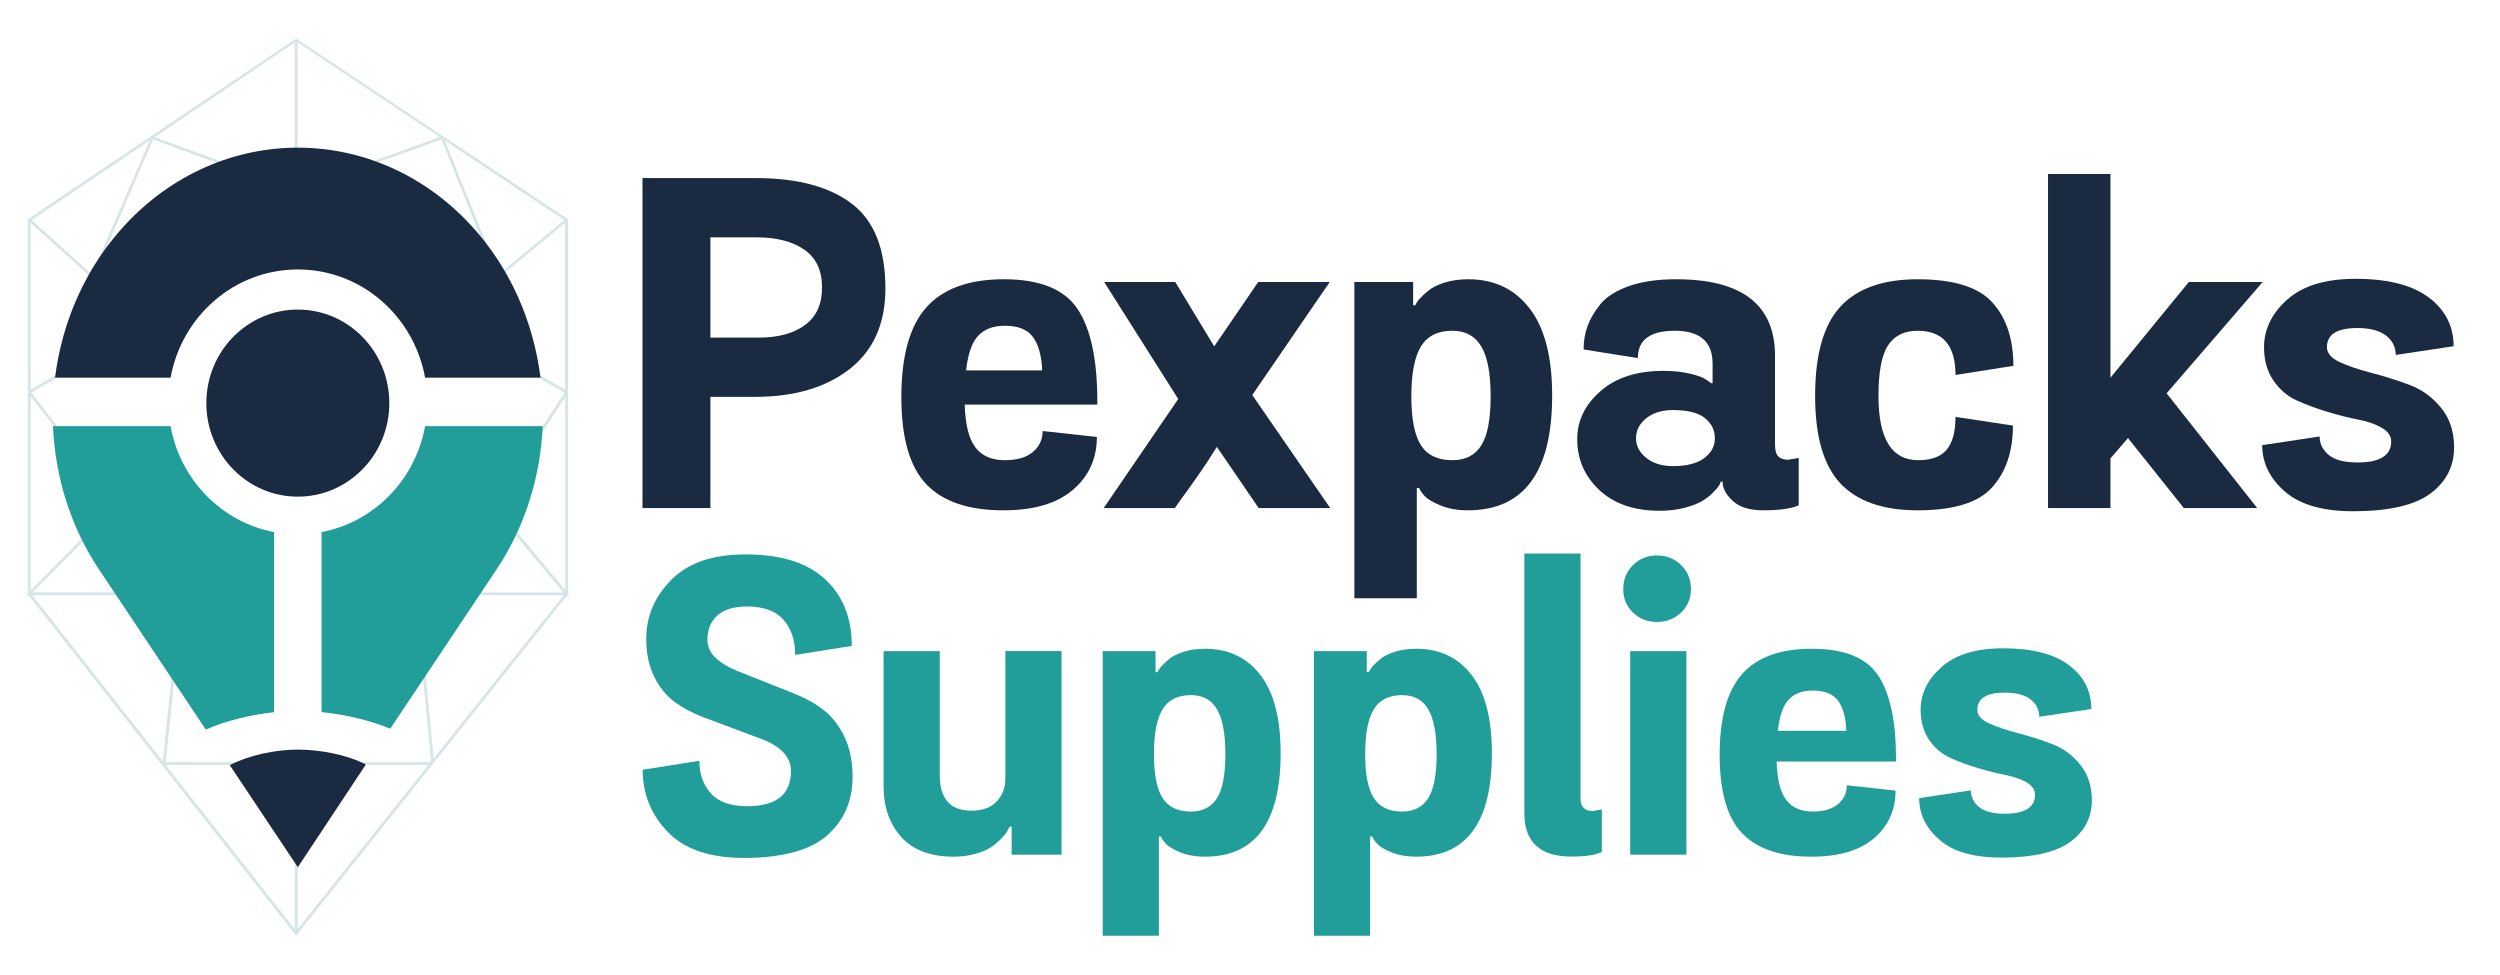
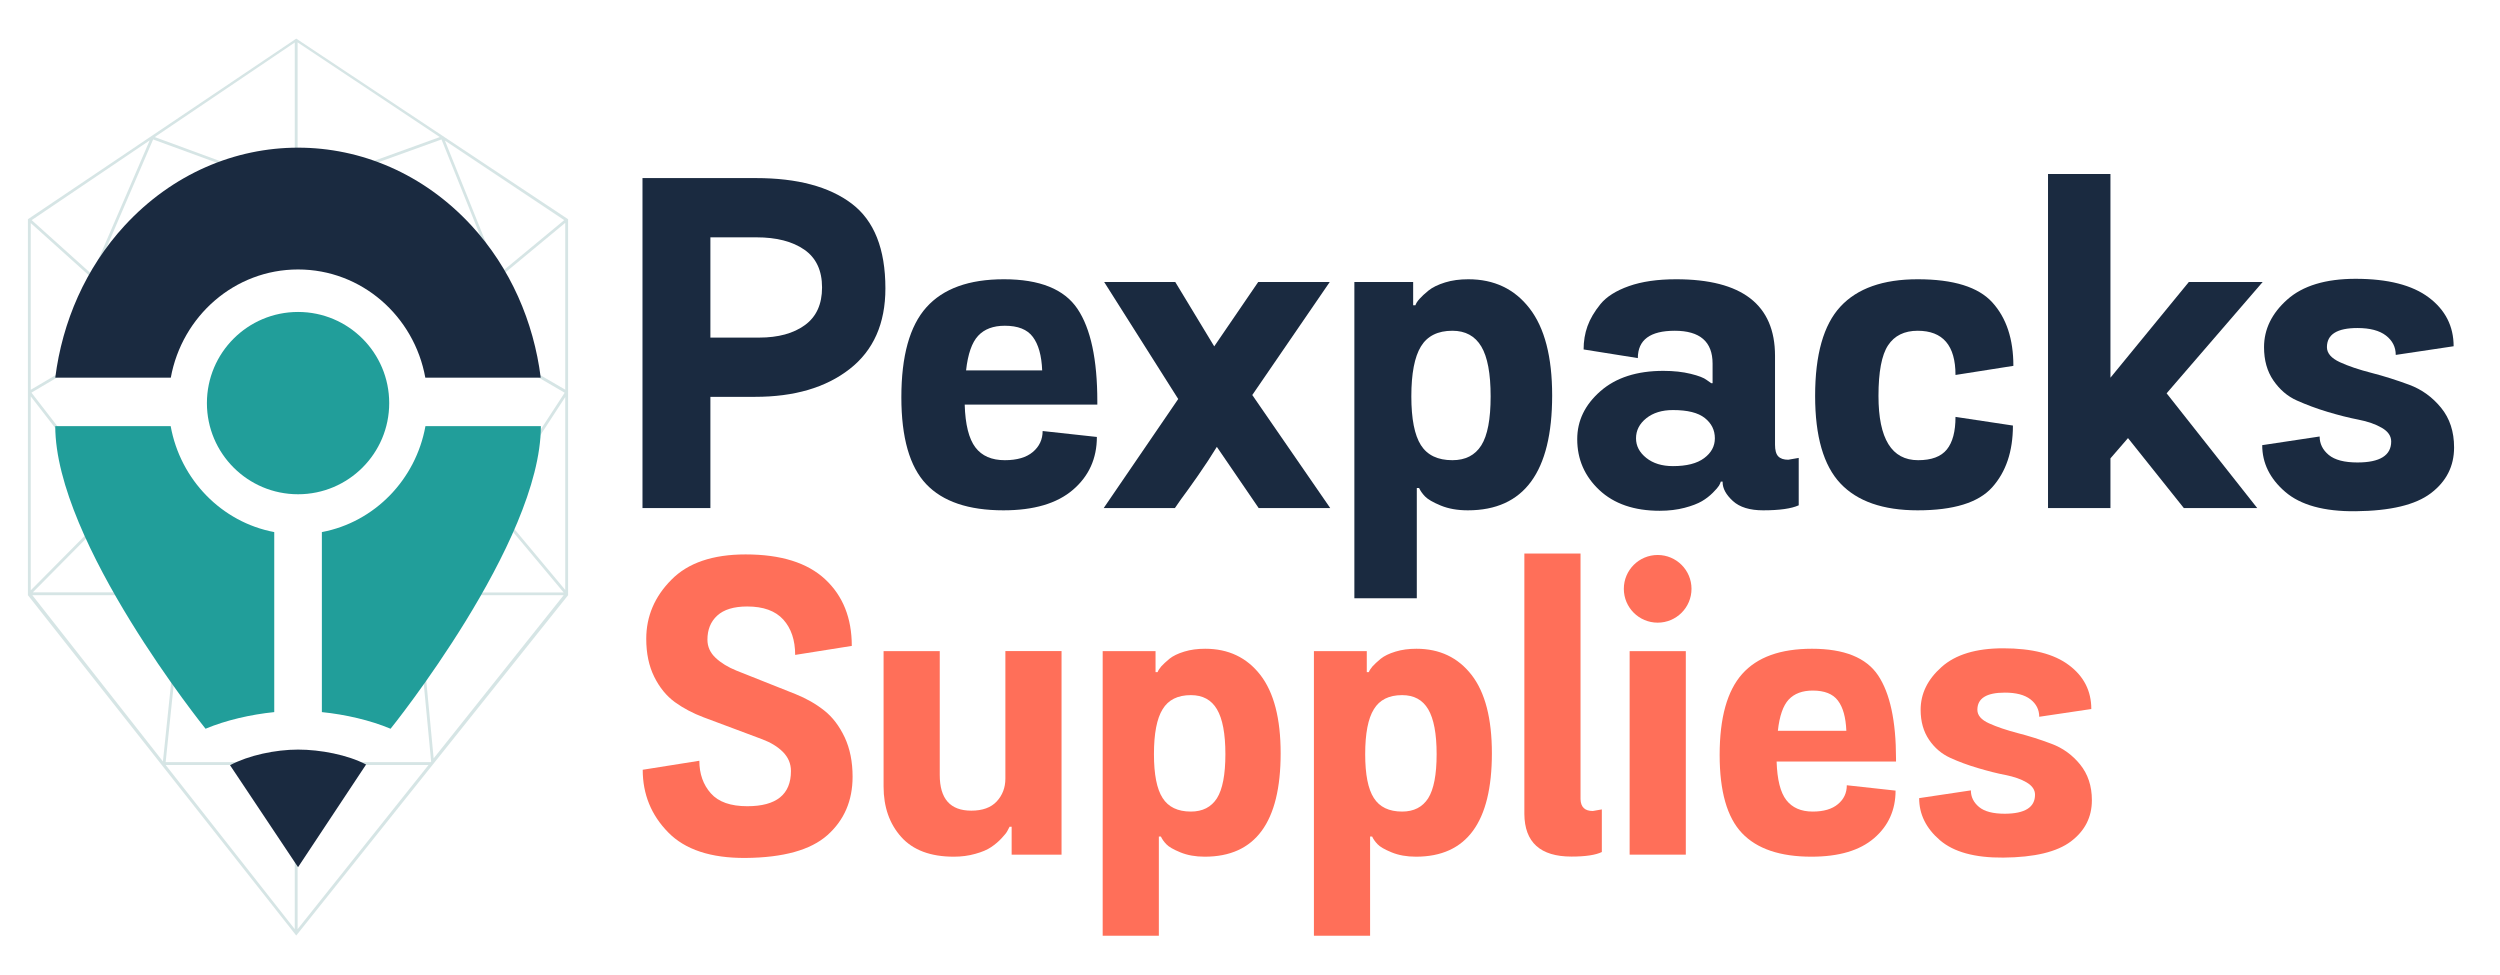
<svg xmlns="http://www.w3.org/2000/svg" version="1.1" id="Layer_1" x="0px" y="0px" viewBox="0 0 219.42 85.5" style="enable-background:new 0 0 219.42 85.5;" xml:space="preserve">
  <style type="text/css">
	.st0{fill:#D6E5E5;}
- 	.st1{fill:#1A2A40;}
- 	.st2{fill:#219E9A;}
+ 	.st1{fill:#219E9A;}
+ 	.st2{fill:#1A2A40;}
+ 	.st3{fill:#FF6F59;}
</style>
-   <path class="st0" d="M49.79,52.24H50l-0.14-0.17V19.24L25.99,3.39L2.5,19.2l-0.06,0.04v32.83l-0.17,0.18h0.24l23.48,29.87  L49.79,52.24z M38.06,66.56L36.7,52.24h12.77L38.06,66.56z M37.8,66.89H14.54l1.55-14.9H2.87l7.54-7.62l-7.66-9.91l23.23-13.71  l23.56,13.72l-6.46,9.91l6.37,7.62H36.42l1.41,14.85L37.8,66.89z M25.87,81.55L14.54,67.14h11.33V81.55z M43.41,44.36l6.2-9.51  v16.93L43.41,44.36z M25.99,20.46L2.7,34.21V19.58l5.46,4.91l5.28-12.25l12.55,4.6l12.75-4.6l4.92,12.24l5.94-4.92v14.64  L25.99,20.46z M26.12,3.72l12.48,8.31l-12.48,4.51V3.72z M2.78,19.32l10.36-7L8.07,24.08L2.78,19.32z M13.57,12.03l12.29-8.3v12.82  L13.57,12.03z M39.05,12.34l10.47,6.98l-5.75,4.76L39.05,12.34z M2.7,34.79l7.39,9.56L2.7,51.81V34.79z M15.81,52.24l-1.52,14.58  L2.83,52.24H15.81z M26.12,81.55V67.14H37.6L26.12,81.55z" />
-   <path class="st1" d="M56.39,15.63h9.96c3.63,0,6.43,0.75,8.4,2.24c1.97,1.49,2.96,3.97,2.96,7.44c0,3.09-1.05,5.45-3.14,7.08  c-2.09,1.63-4.86,2.44-8.3,2.44h-3.92v9.76h-5.96V15.63z M66.39,20.83h-4.04v8.8h4.28c1.68,0,3.02-0.37,4.02-1.1  c1-0.73,1.5-1.83,1.5-3.3c0-1.49-0.52-2.6-1.56-3.32C69.55,21.19,68.15,20.83,66.39,20.83z" />
-   <path class="st1" d="M91.51,37.83l4.76,0.52c0,1.89-0.7,3.44-2.1,4.64c-1.4,1.2-3.43,1.8-6.1,1.8c-3.07,0-5.33-0.77-6.78-2.3  c-1.45-1.53-2.18-4.07-2.18-7.62c0-3.63,0.73-6.26,2.2-7.9c1.47-1.64,3.73-2.46,6.8-2.46c3.15,0,5.3,0.87,6.46,2.6  c1.16,1.73,1.74,4.44,1.74,8.12v0.28H84.67c0.05,1.76,0.37,3.01,0.94,3.76c0.57,0.75,1.43,1.12,2.58,1.12  c1.07,0,1.89-0.24,2.46-0.72C91.22,39.19,91.51,38.57,91.51,37.83z M88.19,28.59c-1.01,0-1.79,0.29-2.34,0.88  c-0.55,0.59-0.9,1.6-1.06,3.04h6.68c-0.05-1.31-0.33-2.29-0.82-2.94C90.16,28.91,89.34,28.59,88.19,28.59z" />
-   <path class="st1" d="M103.12,44.59h-6.25l6.54-9.57l-6.5-10.27h6.24l3.42,5.65l3.86-5.65h6.28l-6.8,9.92l6.84,9.92h-6.28l-3.67-5.37  c-0.49,0.8-1.04,1.64-1.66,2.53c-0.62,0.89-1.12,1.58-1.5,2.09L103.12,44.59z" />
-   <path class="st1" d="M124.35,52.51h-5.48V24.75h5.16v2.04h0.2c0.05-0.16,0.17-0.35,0.36-0.56c0.19-0.21,0.45-0.46,0.8-0.74  c0.35-0.28,0.83-0.51,1.44-0.7c0.61-0.19,1.29-0.28,2.04-0.28c2.27,0,4.06,0.85,5.38,2.56c1.32,1.71,1.98,4.25,1.98,7.64  c0,6.72-2.47,10.08-7.4,10.08c-0.91,0-1.7-0.14-2.38-0.42c-0.68-0.28-1.14-0.55-1.38-0.8c-0.24-0.25-0.41-0.5-0.52-0.74h-0.2V52.51z   M123.87,34.79c0,1.97,0.28,3.4,0.84,4.28s1.48,1.32,2.76,1.32c1.15,0,1.99-0.43,2.54-1.3c0.55-0.87,0.82-2.3,0.82-4.3  s-0.27-3.46-0.82-4.38c-0.55-0.92-1.39-1.38-2.54-1.38c-1.28,0-2.2,0.46-2.76,1.38C124.15,31.33,123.87,32.79,123.87,34.79z" />
-   <path class="st1" d="M150.19,33.63h0.12v-1.72c0-1.92-1.11-2.88-3.32-2.88c-2.16,0-3.24,0.8-3.24,2.4l-4.76-0.76  c0-0.72,0.11-1.4,0.34-2.04s0.61-1.29,1.14-1.94c0.53-0.65,1.37-1.18,2.5-1.58c1.13-0.4,2.51-0.6,4.14-0.6  c5.79,0,8.68,2.24,8.68,6.72v7.8c0,0.48,0.09,0.82,0.28,1.02c0.19,0.2,0.48,0.3,0.88,0.3l0.92-0.16v4.16  c-0.64,0.29-1.68,0.44-3.12,0.44c-1.17,0-2.06-0.27-2.66-0.82c-0.6-0.55-0.9-1.1-0.9-1.66v-0.04h-0.16  c-0.03,0.11-0.08,0.23-0.16,0.36c-0.08,0.13-0.26,0.34-0.54,0.62c-0.28,0.28-0.6,0.53-0.96,0.74c-0.36,0.21-0.87,0.41-1.52,0.58  c-0.65,0.17-1.38,0.26-2.18,0.26c-2.24,0-4.01-0.61-5.3-1.82c-1.29-1.21-1.94-2.7-1.94-4.46c0-1.63,0.68-3.03,2.04-4.22  s3.2-1.78,5.52-1.78c0.91,0,1.71,0.09,2.4,0.26c0.69,0.17,1.16,0.35,1.4,0.54L150.19,33.63z M146.83,40.91c1.2,0,2.11-0.23,2.74-0.7  c0.63-0.47,0.94-1.05,0.94-1.74c0-0.72-0.29-1.31-0.88-1.78c-0.59-0.47-1.52-0.7-2.8-0.7c-0.96,0-1.74,0.24-2.34,0.72  s-0.9,1.07-0.9,1.76c0,0.67,0.3,1.24,0.9,1.72S145.87,40.91,146.83,40.91z" />
-   <path class="st1" d="M171.63,36.59l5.04,0.76c0,2.27-0.61,4.07-1.82,5.42c-1.21,1.35-3.39,2.02-6.54,2.02  c-3.04,0-5.3-0.79-6.78-2.36c-1.48-1.57-2.22-4.13-2.22-7.68c0-3.63,0.74-6.24,2.22-7.84c1.48-1.6,3.74-2.4,6.78-2.4  c3.15,0,5.33,0.68,6.56,2.04s1.84,3.21,1.84,5.56l-5.08,0.8c0-2.59-1.11-3.88-3.32-3.88c-1.17,0-2.04,0.43-2.6,1.28  s-0.84,2.33-0.84,4.44c0,3.76,1.16,5.64,3.48,5.64c1.17,0,2.01-0.31,2.52-0.94C171.38,38.82,171.63,37.87,171.63,36.59z" />
-   <path class="st1" d="M198.11,44.59h-6.44l-4.9-6.14l-1.54,1.78v4.36h-5.48V15.27h5.48v17.88l6.88-8.4h6.48l-8.43,9.77L198.11,44.59z  " />
-   <path class="st1" d="M209.87,38.75c0-0.48-0.27-0.88-0.82-1.2c-0.55-0.32-1.23-0.56-2.06-0.72c-0.83-0.16-1.73-0.39-2.7-0.68  c-0.97-0.29-1.87-0.63-2.7-1c-0.83-0.37-1.51-0.96-2.06-1.76c-0.55-0.8-0.82-1.77-0.82-2.92c0-1.57,0.68-2.97,2.04-4.18  c1.36-1.21,3.36-1.82,6-1.82c2.83,0,4.97,0.55,6.42,1.64c1.45,1.09,2.18,2.52,2.18,4.28l-5.08,0.76c0-0.69-0.29-1.26-0.86-1.7  c-0.57-0.44-1.41-0.66-2.5-0.66c-1.79,0-2.68,0.56-2.68,1.68c0,0.53,0.38,0.97,1.14,1.32c0.76,0.35,1.69,0.66,2.78,0.94  c1.09,0.28,2.19,0.63,3.3,1.04c1.11,0.41,2.04,1.09,2.8,2.02c0.76,0.93,1.14,2.09,1.14,3.48c0,1.65-0.68,2.99-2.04,4.02  c-1.36,1.03-3.56,1.55-6.6,1.58c-2.77,0.03-4.83-0.54-6.18-1.7c-1.35-1.16-2.02-2.53-2.02-4.1l5.04-0.76c0,0.64,0.27,1.18,0.8,1.62  c0.53,0.44,1.37,0.66,2.52,0.66C208.88,40.59,209.87,39.97,209.87,38.75z" />
-   <path class="st2" d="M69.42,67.67c0-0.65-0.24-1.2-0.7-1.67c-0.47-0.47-1.08-0.84-1.83-1.12s-1.56-0.58-2.43-0.91  c-0.87-0.32-1.77-0.66-2.7-1.01c-0.93-0.35-1.77-0.79-2.52-1.33c-0.74-0.54-1.35-1.28-1.82-2.23c-0.47-0.95-0.7-2.06-0.7-3.33  c0-1.97,0.73-3.7,2.2-5.18c1.46-1.49,3.64-2.23,6.52-2.23c3.1,0,5.42,0.73,6.98,2.18s2.34,3.4,2.34,5.85l-4.97,0.79  c0-1.3-0.35-2.33-1.04-3.1c-0.7-0.77-1.75-1.15-3.17-1.15c-1.18,0-2.05,0.27-2.63,0.8c-0.58,0.53-0.86,1.24-0.86,2.11  c0,0.62,0.24,1.15,0.72,1.6c0.48,0.45,1.09,0.82,1.83,1.12c0.75,0.3,1.56,0.62,2.44,0.97c0.88,0.35,1.79,0.71,2.74,1.09  c0.95,0.38,1.79,0.86,2.52,1.44c0.74,0.58,1.33,1.37,1.8,2.36c0.46,0.99,0.69,2.14,0.69,3.45c0,2.11-0.74,3.82-2.21,5.13  c-1.48,1.31-3.87,1.97-7.18,2c-3.05,0.02-5.32-0.73-6.8-2.25c-1.49-1.52-2.23-3.35-2.23-5.49l4.97-0.79c0,1.15,0.34,2.11,1.01,2.86  c0.67,0.76,1.74,1.13,3.2,1.13C68.14,70.76,69.42,69.73,69.42,67.67z" />
-   <path class="st2" d="M93.18,75.01h-4.39v-2.45h-0.18c-0.05,0.1-0.11,0.22-0.2,0.38c-0.08,0.16-0.26,0.37-0.52,0.65  c-0.26,0.28-0.56,0.53-0.9,0.76c-0.34,0.23-0.8,0.43-1.39,0.59c-0.59,0.17-1.22,0.25-1.89,0.25c-2.04,0-3.58-0.58-4.61-1.73  c-1.03-1.15-1.55-2.63-1.55-4.43V57.15h4.93v10.87c0,2.09,0.92,3.13,2.77,3.13c0.98,0,1.73-0.27,2.23-0.81s0.76-1.21,0.76-2v-11.2  h4.93V75.01z" />
-   <path class="st2" d="M101.71,82.13h-4.93V57.15h4.64v1.84h0.18c0.05-0.14,0.16-0.31,0.32-0.5c0.17-0.19,0.41-0.41,0.72-0.67  c0.31-0.25,0.74-0.46,1.3-0.63c0.55-0.17,1.16-0.25,1.84-0.25c2.04,0,3.65,0.77,4.84,2.3c1.19,1.54,1.78,3.83,1.78,6.88  c0,6.05-2.22,9.07-6.66,9.07c-0.82,0-1.53-0.13-2.14-0.38c-0.61-0.25-1.03-0.49-1.24-0.72c-0.22-0.23-0.37-0.45-0.47-0.67h-0.18  V82.13z M101.28,66.19c0,1.78,0.25,3.06,0.76,3.85c0.5,0.79,1.33,1.19,2.48,1.19c1.03,0,1.79-0.39,2.29-1.17  c0.49-0.78,0.74-2.07,0.74-3.87c0-1.8-0.25-3.11-0.74-3.94c-0.49-0.83-1.25-1.24-2.29-1.24c-1.15,0-1.98,0.41-2.48,1.24  C101.53,63.07,101.28,64.39,101.28,66.19z" />
-   <path class="st2" d="M120.25,82.13h-4.93V57.15h4.64v1.84h0.18c0.05-0.14,0.16-0.31,0.32-0.5c0.17-0.19,0.41-0.41,0.72-0.67  c0.31-0.25,0.74-0.46,1.3-0.63c0.55-0.17,1.16-0.25,1.84-0.25c2.04,0,3.65,0.77,4.84,2.3c1.19,1.54,1.78,3.83,1.78,6.88  c0,6.05-2.22,9.07-6.66,9.07c-0.82,0-1.53-0.13-2.14-0.38c-0.61-0.25-1.03-0.49-1.24-0.72c-0.22-0.23-0.37-0.45-0.47-0.67h-0.18  V82.13z M119.82,66.19c0,1.78,0.25,3.06,0.76,3.85c0.5,0.79,1.33,1.19,2.48,1.19c1.03,0,1.79-0.39,2.29-1.17  c0.49-0.78,0.74-2.07,0.74-3.87c0-1.8-0.25-3.11-0.74-3.94c-0.49-0.83-1.25-1.24-2.29-1.24c-1.15,0-1.98,0.41-2.48,1.24  C120.07,63.07,119.82,64.39,119.82,66.19z" />
-   <path class="st2" d="M133.79,48.58h4.93v21.56c0.02,0.7,0.38,1.04,1.08,1.04l0.79-0.14v3.74c-0.53,0.26-1.42,0.4-2.66,0.4  c-2.74,0-4.12-1.25-4.14-3.74V48.58z" />
-   <path class="st2" d="M142.47,51.71c0-0.84,0.28-1.54,0.85-2.11c0.56-0.56,1.27-0.85,2.11-0.85c0.84,0,1.55,0.28,2.12,0.85  c0.58,0.56,0.86,1.27,0.86,2.11c0,0.82-0.29,1.5-0.86,2.05c-0.58,0.55-1.28,0.83-2.12,0.83c-0.84,0-1.54-0.28-2.11-0.83  C142.75,53.21,142.47,52.53,142.47,51.71z M143.08,57.15h4.93v17.86h-4.93V57.15z" />
-   <path class="st2" d="M162.09,68.92l4.28,0.47c0,1.7-0.63,3.1-1.89,4.18c-1.26,1.08-3.09,1.62-5.49,1.62c-2.76,0-4.79-0.69-6.1-2.07  c-1.31-1.38-1.96-3.67-1.96-6.86c0-3.26,0.66-5.63,1.98-7.11c1.32-1.48,3.36-2.21,6.12-2.21c2.83,0,4.77,0.78,5.81,2.34  c1.04,1.56,1.57,4,1.57,7.31v0.25h-10.48c0.05,1.58,0.33,2.71,0.85,3.38c0.52,0.67,1.29,1.01,2.32,1.01c0.96,0,1.7-0.22,2.21-0.65  C161.83,70.15,162.09,69.6,162.09,68.92z M159.1,60.61c-0.91,0-1.61,0.26-2.11,0.79c-0.49,0.53-0.81,1.44-0.95,2.74h6.01  c-0.05-1.18-0.29-2.06-0.74-2.65C160.87,60.9,160.13,60.61,159.1,60.61z" />
-   <path class="st2" d="M178.61,69.75c0-0.43-0.25-0.79-0.74-1.08c-0.49-0.29-1.11-0.5-1.85-0.65c-0.74-0.14-1.55-0.35-2.43-0.61  c-0.88-0.26-1.69-0.56-2.43-0.9c-0.74-0.34-1.36-0.86-1.85-1.58c-0.49-0.72-0.74-1.6-0.74-2.63c0-1.42,0.61-2.67,1.84-3.76  c1.22-1.09,3.02-1.64,5.4-1.64c2.54,0,4.47,0.49,5.78,1.48c1.31,0.98,1.96,2.27,1.96,3.85l-4.57,0.68c0-0.62-0.26-1.13-0.77-1.53  c-0.52-0.4-1.27-0.59-2.25-0.59c-1.61,0-2.41,0.5-2.41,1.51c0,0.48,0.34,0.88,1.03,1.19c0.68,0.31,1.52,0.59,2.5,0.85  c0.98,0.25,1.97,0.56,2.97,0.94c1,0.37,1.84,0.98,2.52,1.82c0.68,0.84,1.03,1.88,1.03,3.13c0,1.49-0.61,2.69-1.84,3.62  c-1.22,0.92-3.2,1.4-5.94,1.42c-2.5,0.02-4.35-0.49-5.56-1.53s-1.82-2.27-1.82-3.69l4.54-0.68c0,0.58,0.24,1.06,0.72,1.46  c0.48,0.4,1.24,0.59,2.27,0.59C177.72,71.41,178.61,70.86,178.61,69.75z" />
-   <g>
-     <ellipse class="st1" cx="26.14" cy="35.38" rx="8.03" ry="8.21" />
-     <path class="st1" d="M14.97,33.15c0.98-5.4,5.6-9.5,11.17-9.5c5.57,0,10.19,4.09,11.17,9.5h10.13c-0.62-4.91-2.65-9.62-6.08-13.35   c-4.2-4.56-9.71-6.84-15.22-6.84c-5.51,0-11.02,2.28-15.22,6.84c-3.43,3.72-5.47,8.44-6.09,13.35H14.97z" />
-     <path class="st2" d="M24.06,46.7c-4.61-0.87-8.24-4.59-9.09-9.3H4.65c0.19,4.41,1.51,8.79,4.04,12.58l9.37,14.05   c1.79-0.78,3.93-1.3,5.99-1.52V46.7z" />
-     <path class="st2" d="M37.31,37.4c-0.85,4.71-4.48,8.43-9.09,9.3v15.8c2.06,0.21,4.24,0.71,6.03,1.46l9.33-13.98   c2.53-3.79,3.86-8.18,4.05-12.58H37.31z" />
-     <path class="st1" d="M26.14,76.11l-5.97-8.95c1.63-0.87,3.99-1.37,5.97-1.37c1.95,0,4.36,0.46,5.97,1.31L26.14,76.11z" />
-   </g>
+   <path class="st0" d="M49.86,52.24v-33L26,3.39L2.51,19.2l-0.06,0.04l0,33L26,82.11L49.86,52.24z M38.06,66.56L36.7,52.24h12.77  L38.06,66.56z M37.8,66.89H14.54l1.55-14.9H2.88l7.54-7.62l-7.66-9.91L26,20.75l23.56,13.72l-6.46,9.91l6.37,7.62H36.43l1.41,14.85  L37.8,66.89z M25.87,81.55L14.54,67.14h11.33V81.55z M43.41,44.36l6.2-9.51v16.93L43.41,44.36z M26,20.46L2.7,34.21V19.58l5.46,4.91  l5.28-12.25L26,16.84l12.75-4.6l4.92,12.24l5.94-4.92v14.64L26,20.46z M26.12,3.72l12.48,8.31l-12.48,4.51V3.72z M2.78,19.32  l10.36-7L8.07,24.08L2.78,19.32z M13.58,12.03l12.29-8.3v12.82L13.58,12.03z M39.05,12.34l10.47,6.98l-5.75,4.76L39.05,12.34z   M2.7,34.79l7.39,9.56L2.7,51.81V34.79z M15.82,52.24L14.3,66.83L2.84,52.24H15.82z M26.12,81.55V67.14h11.49L26.12,81.55z" />
+   <path class="st1" d="M14.98,37.4c0.85,4.71,4.48,8.43,9.09,9.3v15.8c-2.06,0.21-4.24,0.71-6.03,1.46c0,0-13.19-16.36-13.19-26.56  L14.98,37.4z" />
+   <path class="st2" d="M14.99,33.15c0.98-5.4,5.6-9.5,11.17-9.5c5.57,0,10.19,4.09,11.17,9.5h10.13c-0.62-4.91-2.65-9.62-6.08-13.35  c-4.2-4.56-9.71-6.84-15.22-6.84c-5.51,0-11.02,2.28-15.22,6.84c-3.43,3.72-5.47,8.44-6.09,13.35H14.99z" />
+   <path class="st2" d="M26.16,76.11l-5.97-8.95c1.63-0.87,3.99-1.37,5.97-1.37c1.95,0,4.36,0.46,5.97,1.31L26.16,76.11z" />
+   <circle class="st1" cx="26.16" cy="35.38" r="8" />
+   <path class="st1" d="M37.34,37.4c-0.85,4.71-4.48,8.43-9.09,9.3v15.8c2.06,0.21,4.24,0.71,6.03,1.46c0,0,13.19-16.36,13.19-26.56  L37.34,37.4z" />
+   <circle class="st3" cx="145.49" cy="51.68" r="2.97" />
+   <path class="st2" d="M56.39,15.63h9.96c3.63,0,6.43,0.75,8.4,2.24c1.97,1.49,2.96,3.97,2.96,7.44c0,3.09-1.05,5.45-3.14,7.08  c-2.09,1.63-4.86,2.44-8.3,2.44h-3.92v9.76h-5.96V15.63z M66.39,20.83h-4.04v8.8h4.28c1.68,0,3.02-0.37,4.02-1.1  c1-0.73,1.5-1.83,1.5-3.3c0-1.49-0.52-2.6-1.56-3.32C69.55,21.19,68.15,20.83,66.39,20.83z" />
+   <path class="st2" d="M91.51,37.83l4.76,0.52c0,1.89-0.7,3.44-2.1,4.64c-1.4,1.2-3.43,1.8-6.1,1.8c-3.07,0-5.33-0.77-6.78-2.3  c-1.45-1.53-2.18-4.07-2.18-7.62c0-3.63,0.73-6.26,2.2-7.9c1.47-1.64,3.73-2.46,6.8-2.46c3.15,0,5.3,0.87,6.46,2.6  c1.16,1.73,1.74,4.44,1.74,8.12v0.28H84.67c0.05,1.76,0.37,3.01,0.94,3.76c0.57,0.75,1.43,1.12,2.58,1.12  c1.07,0,1.89-0.24,2.46-0.72C91.22,39.19,91.51,38.57,91.51,37.83z M88.19,28.59c-1.01,0-1.79,0.29-2.34,0.88  c-0.55,0.59-0.9,1.6-1.06,3.04h6.68c-0.05-1.31-0.33-2.29-0.82-2.94C90.16,28.91,89.34,28.59,88.19,28.59z" />
+   <path class="st2" d="M103.12,44.59h-6.25l6.54-9.57l-6.5-10.27h6.24l3.42,5.65l3.86-5.65h6.28l-6.8,9.92l6.84,9.92h-6.28l-3.67-5.37  c-0.49,0.8-1.04,1.64-1.66,2.53c-0.62,0.89-1.12,1.58-1.5,2.09L103.12,44.59z" />
+   <path class="st2" d="M124.35,52.51h-5.48V24.75h5.16v2.04h0.2c0.05-0.16,0.17-0.35,0.36-0.56c0.19-0.21,0.45-0.46,0.8-0.74  c0.35-0.28,0.83-0.51,1.44-0.7c0.61-0.19,1.29-0.28,2.04-0.28c2.27,0,4.06,0.85,5.38,2.56c1.32,1.71,1.98,4.25,1.98,7.64  c0,6.72-2.47,10.08-7.4,10.08c-0.91,0-1.7-0.14-2.38-0.42c-0.68-0.28-1.14-0.55-1.38-0.8c-0.24-0.25-0.41-0.5-0.52-0.74h-0.2V52.51z   M123.87,34.79c0,1.97,0.28,3.4,0.84,4.28s1.48,1.32,2.76,1.32c1.15,0,1.99-0.43,2.54-1.3c0.55-0.87,0.82-2.3,0.82-4.3  s-0.27-3.46-0.82-4.38c-0.55-0.92-1.39-1.38-2.54-1.38c-1.28,0-2.2,0.46-2.76,1.38C124.15,31.33,123.87,32.79,123.87,34.79z" />
+   <path class="st2" d="M150.19,33.63h0.12v-1.72c0-1.92-1.11-2.88-3.32-2.88c-2.16,0-3.24,0.8-3.24,2.4l-4.76-0.76  c0-0.72,0.11-1.4,0.34-2.04s0.61-1.29,1.14-1.94c0.53-0.65,1.37-1.18,2.5-1.58c1.13-0.4,2.51-0.6,4.14-0.6  c5.79,0,8.68,2.24,8.68,6.72v7.8c0,0.48,0.09,0.82,0.28,1.02c0.19,0.2,0.48,0.3,0.88,0.3l0.92-0.16v4.16  c-0.64,0.29-1.68,0.44-3.12,0.44c-1.17,0-2.06-0.27-2.66-0.82c-0.6-0.55-0.9-1.1-0.9-1.66v-0.04h-0.16  c-0.03,0.11-0.08,0.23-0.16,0.36c-0.08,0.13-0.26,0.34-0.54,0.62c-0.28,0.28-0.6,0.53-0.96,0.74c-0.36,0.21-0.87,0.41-1.52,0.58  c-0.65,0.17-1.38,0.26-2.18,0.26c-2.24,0-4.01-0.61-5.3-1.82c-1.29-1.21-1.94-2.7-1.94-4.46c0-1.63,0.68-3.03,2.04-4.22  s3.2-1.78,5.52-1.78c0.91,0,1.71,0.09,2.4,0.26c0.69,0.17,1.16,0.35,1.4,0.54L150.19,33.63z M146.83,40.91c1.2,0,2.11-0.23,2.74-0.7  c0.63-0.47,0.94-1.05,0.94-1.74c0-0.72-0.29-1.31-0.88-1.78c-0.59-0.47-1.52-0.7-2.8-0.7c-0.96,0-1.74,0.24-2.34,0.72  s-0.9,1.07-0.9,1.76c0,0.67,0.3,1.24,0.9,1.72S145.87,40.91,146.83,40.91z" />
+   <path class="st2" d="M171.63,36.59l5.04,0.76c0,2.27-0.61,4.07-1.82,5.42c-1.21,1.35-3.39,2.02-6.54,2.02  c-3.04,0-5.3-0.79-6.78-2.36c-1.48-1.57-2.22-4.13-2.22-7.68c0-3.63,0.74-6.24,2.22-7.84c1.48-1.6,3.74-2.4,6.78-2.4  c3.15,0,5.33,0.68,6.56,2.04s1.84,3.21,1.84,5.56l-5.08,0.8c0-2.59-1.11-3.88-3.32-3.88c-1.17,0-2.04,0.43-2.6,1.28  s-0.84,2.33-0.84,4.44c0,3.76,1.16,5.64,3.48,5.64c1.17,0,2.01-0.31,2.52-0.94C171.38,38.82,171.63,37.87,171.63,36.59z" />
+   <path class="st2" d="M198.11,44.59h-6.44l-4.9-6.14l-1.54,1.78v4.36h-5.48V15.27h5.48v17.88l6.88-8.4h6.48l-8.43,9.77L198.11,44.59z  " />
+   <path class="st2" d="M209.87,38.75c0-0.48-0.27-0.88-0.82-1.2c-0.55-0.32-1.23-0.56-2.06-0.72c-0.83-0.16-1.73-0.39-2.7-0.68  c-0.97-0.29-1.87-0.63-2.7-1c-0.83-0.37-1.51-0.96-2.06-1.76c-0.55-0.8-0.82-1.77-0.82-2.92c0-1.57,0.68-2.97,2.04-4.18  c1.36-1.21,3.36-1.82,6-1.82c2.83,0,4.97,0.55,6.42,1.64c1.45,1.09,2.18,2.52,2.18,4.28l-5.08,0.76c0-0.69-0.29-1.26-0.86-1.7  c-0.57-0.44-1.41-0.66-2.5-0.66c-1.79,0-2.68,0.56-2.68,1.68c0,0.53,0.38,0.97,1.14,1.32c0.76,0.35,1.69,0.66,2.78,0.94  c1.09,0.28,2.19,0.63,3.3,1.04c1.11,0.41,2.04,1.09,2.8,2.02c0.76,0.93,1.14,2.09,1.14,3.48c0,1.65-0.68,2.99-2.04,4.02  c-1.36,1.03-3.56,1.55-6.6,1.58c-2.77,0.03-4.83-0.54-6.18-1.7c-1.35-1.16-2.02-2.53-2.02-4.1l5.04-0.76c0,0.64,0.27,1.18,0.8,1.62  c0.53,0.44,1.37,0.66,2.52,0.66C208.88,40.59,209.87,39.97,209.87,38.75z" />
+   <path class="st3" d="M69.42,67.67c0-0.65-0.24-1.2-0.7-1.67c-0.47-0.47-1.08-0.84-1.83-1.12s-1.56-0.58-2.43-0.91  c-0.87-0.32-1.77-0.66-2.7-1.01c-0.93-0.35-1.77-0.79-2.52-1.33c-0.74-0.54-1.35-1.28-1.82-2.23c-0.47-0.95-0.7-2.06-0.7-3.33  c0-1.97,0.73-3.7,2.2-5.18c1.46-1.49,3.64-2.23,6.52-2.23c3.1,0,5.42,0.73,6.98,2.18s2.34,3.4,2.34,5.85l-4.97,0.79  c0-1.3-0.35-2.33-1.04-3.1c-0.7-0.77-1.75-1.15-3.17-1.15c-1.18,0-2.05,0.27-2.63,0.8c-0.58,0.53-0.86,1.24-0.86,2.11  c0,0.62,0.24,1.15,0.72,1.6c0.48,0.45,1.09,0.82,1.83,1.12c0.75,0.3,1.56,0.62,2.44,0.97c0.88,0.35,1.79,0.71,2.74,1.09  c0.95,0.38,1.79,0.86,2.52,1.44c0.74,0.58,1.33,1.37,1.8,2.36c0.46,0.99,0.69,2.14,0.69,3.45c0,2.11-0.74,3.82-2.21,5.13  c-1.48,1.31-3.87,1.97-7.18,2c-3.05,0.02-5.32-0.73-6.8-2.25c-1.49-1.52-2.23-3.35-2.23-5.49l4.97-0.79c0,1.15,0.34,2.11,1.01,2.86  c0.67,0.76,1.74,1.13,3.2,1.13C68.14,70.76,69.42,69.73,69.42,67.67z" />
+   <path class="st3" d="M93.18,75.01h-4.39v-2.45h-0.18c-0.05,0.1-0.11,0.22-0.2,0.38c-0.08,0.16-0.26,0.37-0.52,0.65  c-0.26,0.28-0.56,0.53-0.9,0.76c-0.34,0.23-0.8,0.43-1.39,0.59c-0.59,0.17-1.22,0.25-1.89,0.25c-2.04,0-3.58-0.58-4.61-1.73  c-1.03-1.15-1.55-2.63-1.55-4.43V57.15h4.93v10.87c0,2.09,0.92,3.13,2.77,3.13c0.98,0,1.73-0.27,2.23-0.81s0.76-1.21,0.76-2v-11.2  h4.93V75.01z" />
+   <path class="st3" d="M101.71,82.13h-4.93V57.15h4.64v1.84h0.18c0.05-0.14,0.16-0.31,0.32-0.5c0.17-0.19,0.41-0.41,0.72-0.67  c0.31-0.25,0.74-0.46,1.3-0.63c0.55-0.17,1.16-0.25,1.84-0.25c2.04,0,3.65,0.77,4.84,2.3c1.19,1.54,1.78,3.83,1.78,6.88  c0,6.05-2.22,9.07-6.66,9.07c-0.82,0-1.53-0.13-2.14-0.38c-0.61-0.25-1.03-0.49-1.24-0.72c-0.22-0.23-0.37-0.45-0.47-0.67h-0.18  V82.13z M101.28,66.19c0,1.78,0.25,3.06,0.76,3.85c0.5,0.79,1.33,1.19,2.48,1.19c1.03,0,1.79-0.39,2.29-1.17  c0.49-0.78,0.74-2.07,0.74-3.87c0-1.8-0.25-3.11-0.74-3.94c-0.49-0.83-1.25-1.24-2.29-1.24c-1.15,0-1.98,0.41-2.48,1.24  C101.53,63.07,101.28,64.39,101.28,66.19z" />
+   <path class="st3" d="M120.25,82.13h-4.93V57.15h4.64v1.84h0.18c0.05-0.14,0.16-0.31,0.32-0.5c0.17-0.19,0.41-0.41,0.72-0.67  c0.31-0.25,0.74-0.46,1.3-0.63c0.55-0.17,1.16-0.25,1.84-0.25c2.04,0,3.65,0.77,4.84,2.3c1.19,1.54,1.78,3.83,1.78,6.88  c0,6.05-2.22,9.07-6.66,9.07c-0.82,0-1.53-0.13-2.14-0.38c-0.61-0.25-1.03-0.49-1.24-0.72c-0.22-0.23-0.37-0.45-0.47-0.67h-0.18  V82.13z M119.82,66.19c0,1.78,0.25,3.06,0.76,3.85c0.5,0.79,1.33,1.19,2.48,1.19c1.03,0,1.79-0.39,2.29-1.17  c0.49-0.78,0.74-2.07,0.74-3.87c0-1.8-0.25-3.11-0.74-3.94c-0.49-0.83-1.25-1.24-2.29-1.24c-1.15,0-1.98,0.41-2.48,1.24  C120.07,63.07,119.82,64.39,119.82,66.19z" />
+   <path class="st3" d="M133.79,48.58h4.93v21.56c0.02,0.7,0.38,1.04,1.08,1.04l0.79-0.14v3.74c-0.53,0.26-1.42,0.4-2.66,0.4  c-2.74,0-4.12-1.25-4.14-3.74V48.58z" />
+   <path class="st3" d="M143.03,57.15h4.93v17.86h-4.93V57.15z" />
+   <path class="st3" d="M162.09,68.92l4.28,0.47c0,1.7-0.63,3.1-1.89,4.18c-1.26,1.08-3.09,1.62-5.49,1.62c-2.76,0-4.79-0.69-6.1-2.07  c-1.31-1.38-1.96-3.67-1.96-6.86c0-3.26,0.66-5.63,1.98-7.11c1.32-1.48,3.36-2.21,6.12-2.21c2.83,0,4.77,0.78,5.81,2.34  c1.04,1.56,1.57,4,1.57,7.31v0.25h-10.48c0.05,1.58,0.33,2.71,0.85,3.38c0.52,0.67,1.29,1.01,2.32,1.01c0.96,0,1.7-0.22,2.21-0.65  C161.83,70.15,162.09,69.6,162.09,68.92z M159.1,60.61c-0.91,0-1.61,0.26-2.11,0.79c-0.49,0.53-0.81,1.44-0.95,2.74h6.01  c-0.05-1.18-0.29-2.06-0.74-2.65C160.87,60.9,160.13,60.61,159.1,60.61z" />
+   <path class="st3" d="M178.61,69.75c0-0.43-0.25-0.79-0.74-1.08c-0.49-0.29-1.11-0.5-1.85-0.65c-0.74-0.14-1.55-0.35-2.43-0.61  c-0.88-0.26-1.69-0.56-2.43-0.9c-0.74-0.34-1.36-0.86-1.85-1.58c-0.49-0.72-0.74-1.6-0.74-2.63c0-1.42,0.61-2.67,1.84-3.76  c1.22-1.09,3.02-1.64,5.4-1.64c2.54,0,4.47,0.49,5.78,1.48c1.31,0.98,1.96,2.27,1.96,3.85l-4.57,0.68c0-0.62-0.26-1.13-0.77-1.53  c-0.52-0.4-1.27-0.59-2.25-0.59c-1.61,0-2.41,0.5-2.41,1.51c0,0.48,0.34,0.88,1.03,1.19c0.68,0.31,1.52,0.59,2.5,0.85  c0.98,0.25,1.97,0.56,2.97,0.94c1,0.37,1.84,0.98,2.52,1.82c0.68,0.84,1.03,1.88,1.03,3.13c0,1.49-0.61,2.69-1.84,3.62  c-1.22,0.92-3.2,1.4-5.94,1.42c-2.5,0.02-4.35-0.49-5.56-1.53s-1.82-2.27-1.82-3.69l4.54-0.68c0,0.58,0.24,1.06,0.72,1.46  c0.48,0.4,1.24,0.59,2.27,0.59C177.72,71.41,178.61,70.86,178.61,69.75z" />
</svg>
